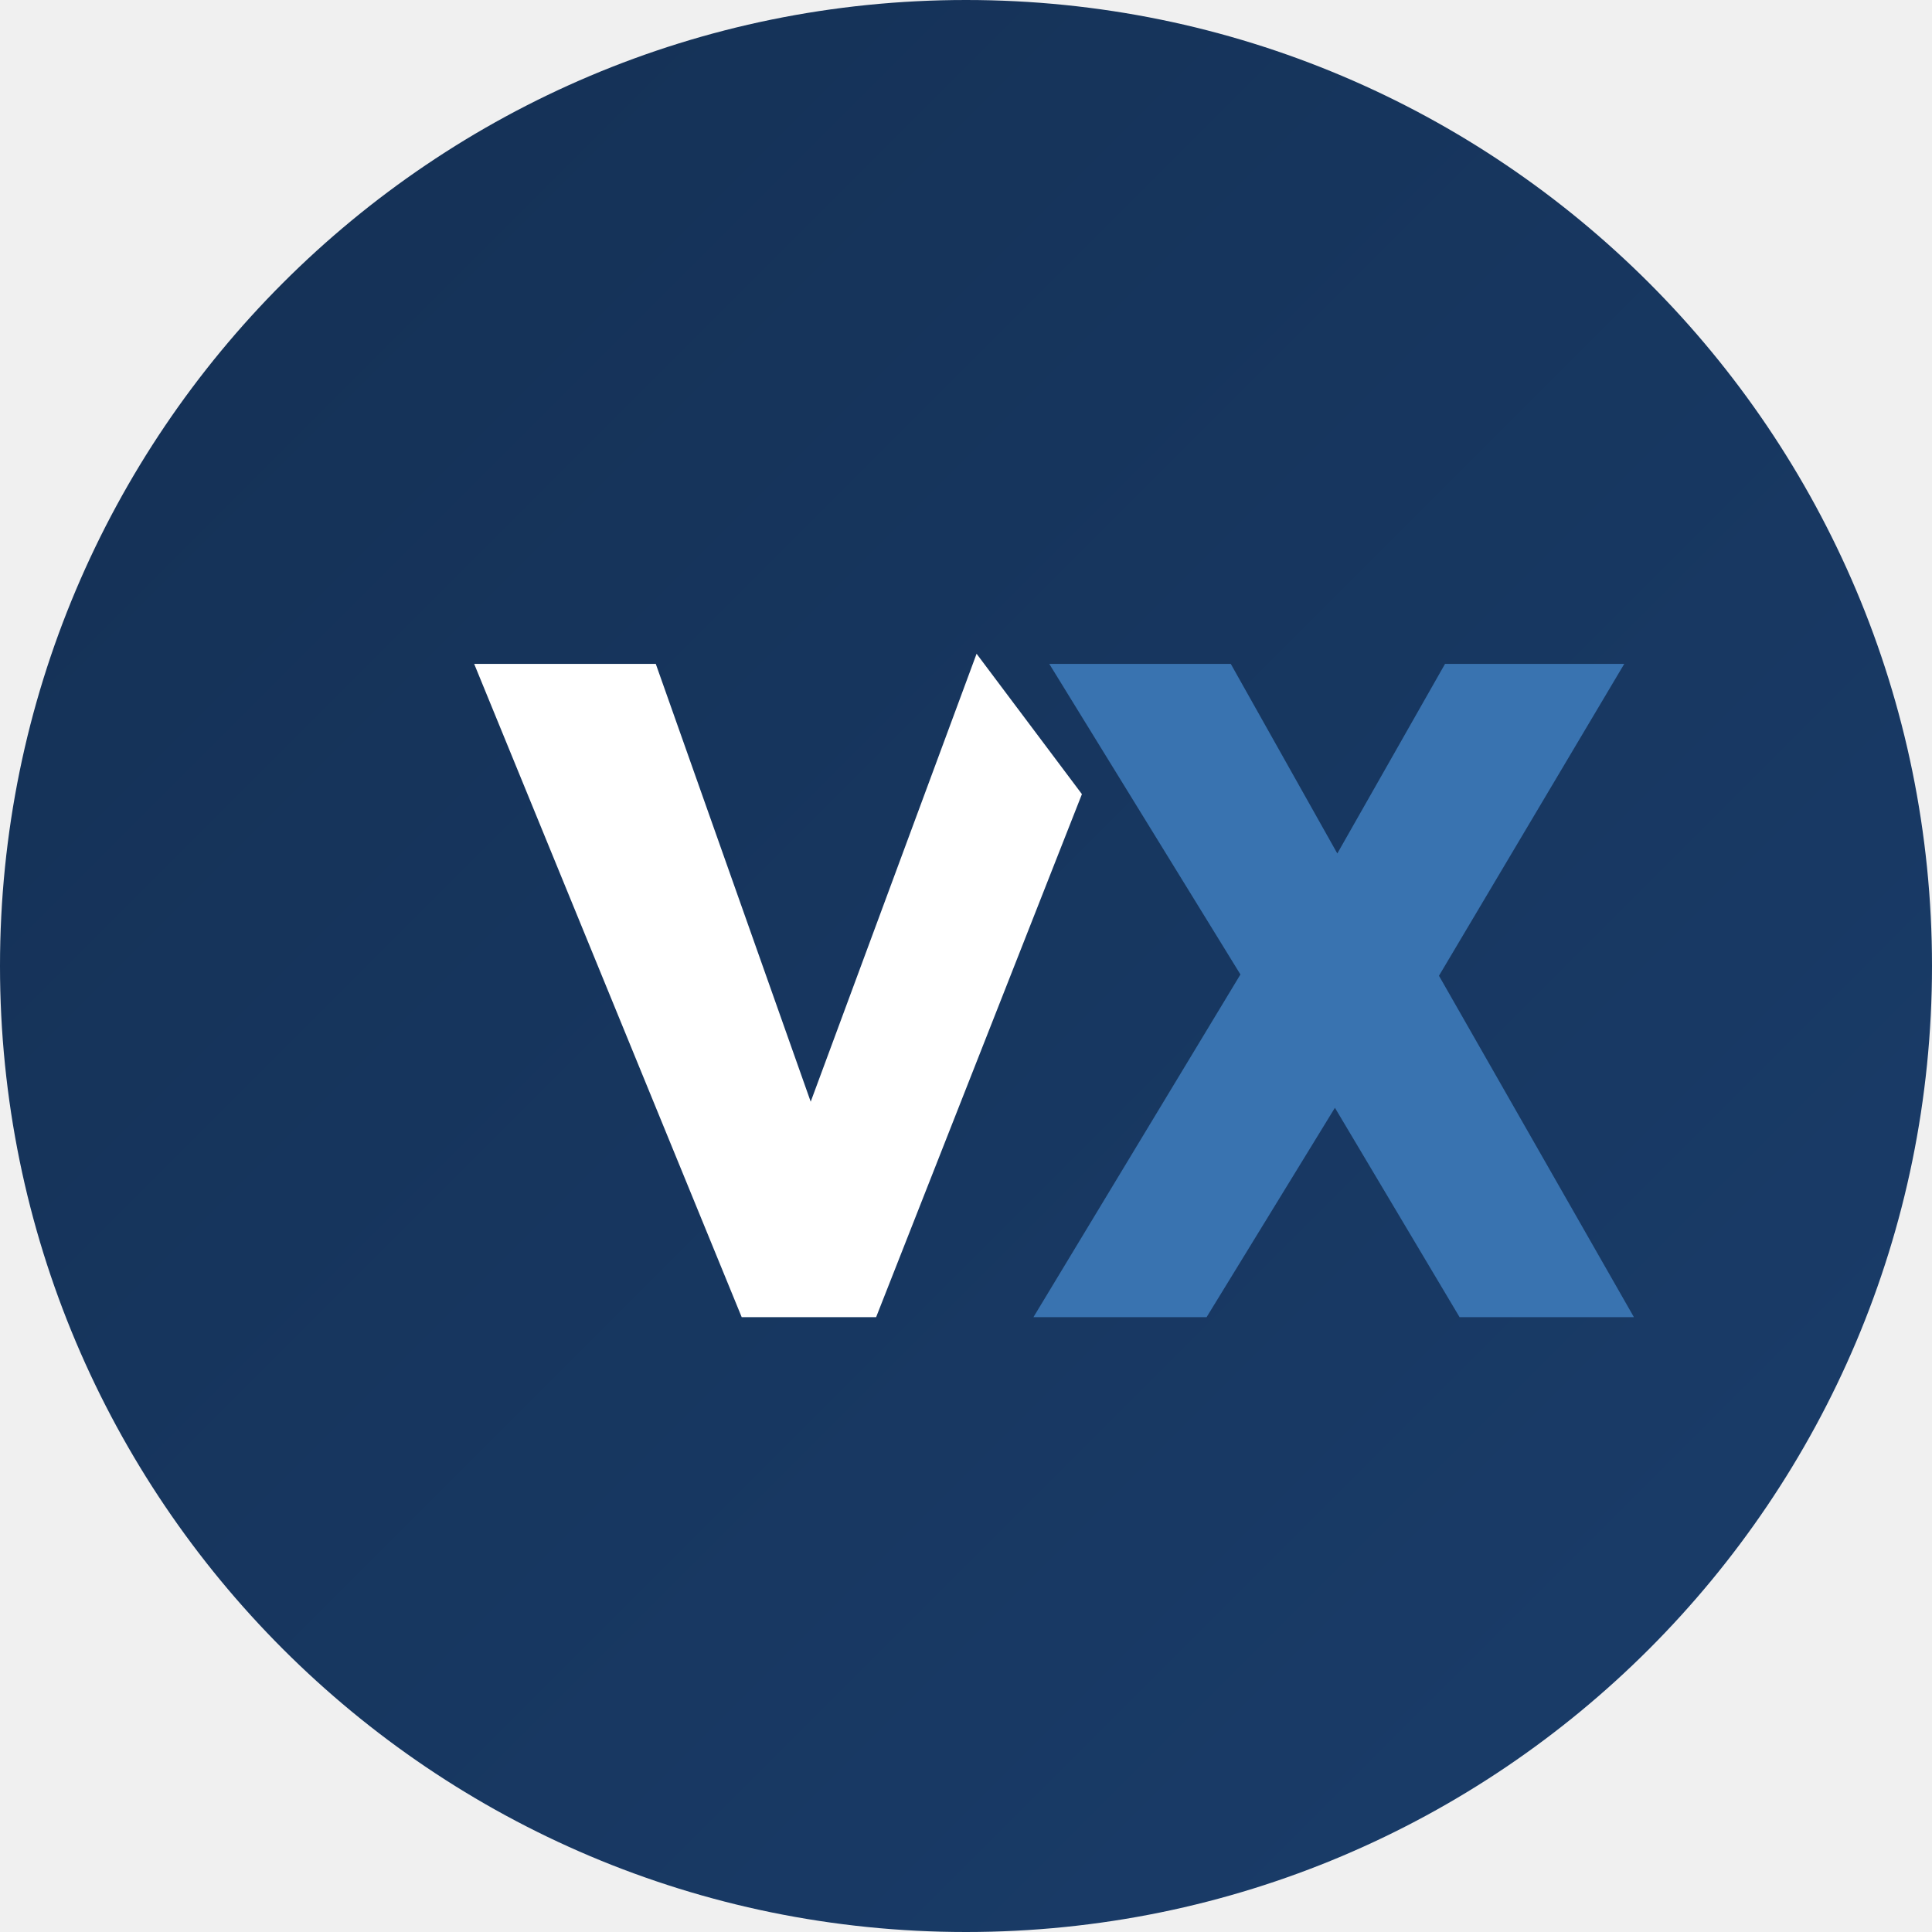
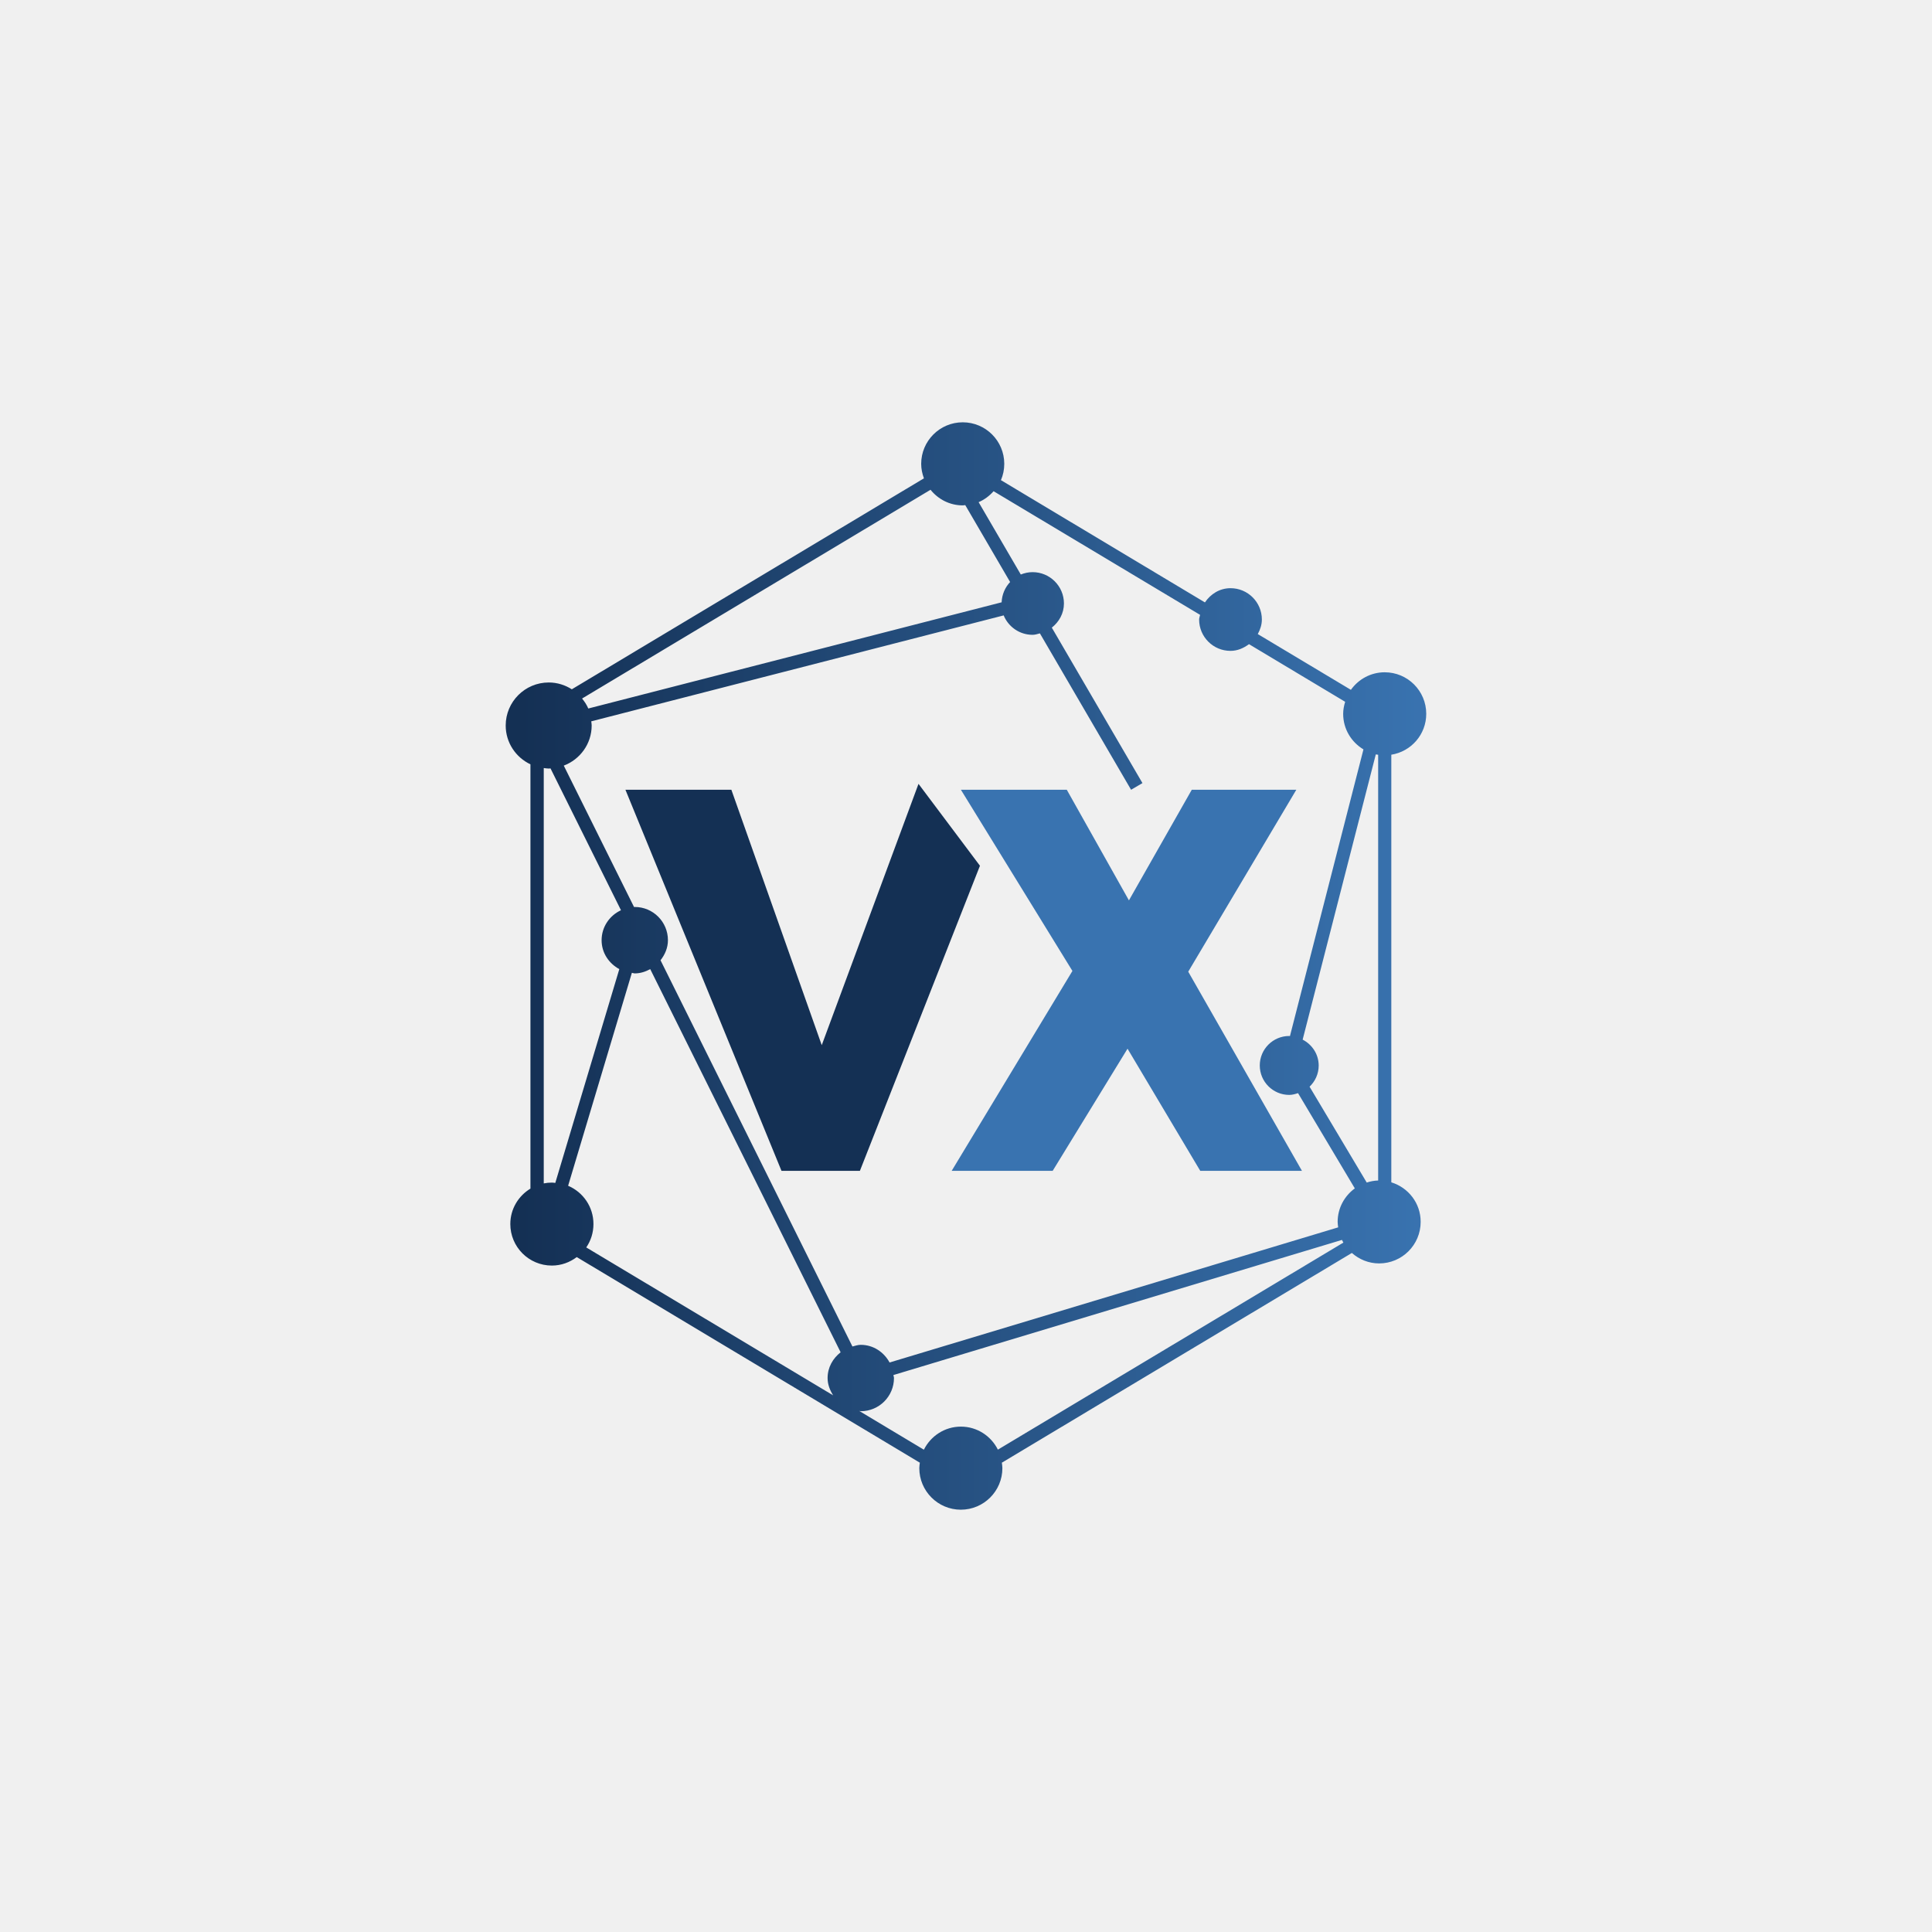
- <svg xmlns="http://www.w3.org/2000/svg" viewBox="90 80 180 210" width="512" height="512">
-   <defs>
-     <linearGradient id="bg" x1="0%" y1="0%" x2="100%" y2="100%">
-       <stop offset="0%" style="stop-color:#143054" />
-       <stop offset="100%" style="stop-color:#1a3d6b" />
+ <svg xmlns="http://www.w3.org/2000/svg" version="1.1" id="Layer_1" x="0px" y="0px" viewBox="0 0 360 360" style="enable-background:new 0 0 360 360;" xml:space="preserve">
+   <style type="text/css">
+ 	.st0{fill:url(#SVGID_1_);}
+ 	.st1{fill:#143054;}
+ 	.st2{fill:#3973B0;}
+ 	.st3{fill:#FFFFFF;}
+ 	.st4{fill:url(#SVGID_00000029757501003922454070000000617428461171124608_);}
+ 	.st5{fill:url(#SVGID_00000155857793111498133990000010981348486637768578_);}
+ 	.st6{fill:url(#SVGID_00000183927804065896624080000014494909308691552697_);}
+ 	.st7{fill:url(#SVGID_00000136404114887311947930000017539234560387064972_);}
+ 	.st8{fill:url(#SVGID_00000154425134118723758630000011644224084086907785_);}
+ 	.st9{fill:url(#SVGID_00000088813436131995041640000012680366912671881652_);}
+ 	.st10{fill:url(#SVGID_00000139995957108964531000000013206524551177956003_);}
+ 	.st11{fill:url(#SVGID_00000106121641755727673780000002338580711397784757_);}
+ </style>
+   <g>
+     <linearGradient id="SVGID_1_" gradientUnits="userSpaceOnUse" x1="94.24" y1="180" x2="265.76" y2="180">
+       <stop offset="0.017" style="stop-color:#143054" />
+       <stop offset="1" style="stop-color:#3973B0" />
    </linearGradient>
-   </defs>
-   <circle cx="180" cy="185" r="105" fill="url(#bg)" />
-   <polygon fill="#FFFFFF" points="136.28,147.16 116.54,147.16 145.62,218.17 160.23,218.17 182.6,161.32 171.15,146.06 153.12,194.75" transform="translate(10,5)" />
-   <polygon fill="#3973B0" points="179.05,147.16 198.78,147.16 210.36,167.77 222.07,147.16 241.55,147.16 221.41,181.06 242.6,218.17 223.65,218.17 210.1,195.41 196.15,218.17 177.33,218.17 199.83,180.92" transform="translate(10,5)" />
+     <path class="st0" d="M259.25,220.31v-79.68c3.69-0.59,6.51-3.76,6.51-7.62c0-4.27-3.46-7.74-7.74-7.74c-2.6,0-4.9,1.3-6.3,3.27   l-17.35-10.39c0.44-0.82,0.76-1.72,0.76-2.71c0-3.23-2.62-5.84-5.84-5.84c-2.02,0-3.72,1.09-4.77,2.65l-38.01-22.78   c0.4-0.93,0.62-1.96,0.62-3.04c0-4.27-3.46-7.74-7.74-7.74c-4.27,0-7.74,3.47-7.74,7.74c0,0.95,0.2,1.85,0.51,2.7l-65.61,39.31   c-1.24-0.79-2.71-1.27-4.3-1.27c-4.43,0-8.02,3.59-8.02,8.02c0,3.21,1.9,5.95,4.61,7.23v79.06c-2.24,1.36-3.75,3.79-3.75,6.6   c0,4.27,3.46,7.74,7.74,7.74c1.75,0,3.34-0.6,4.64-1.58l63.93,38.31c-0.04,0.34-0.1,0.67-0.1,1.02c0,4.27,3.47,7.74,7.74,7.74   c4.27,0,7.74-3.47,7.74-7.74c0-0.35-0.06-0.68-0.1-1.02l65.22-39.08c1.36,1.2,3.13,1.95,5.08,1.95c4.27,0,7.74-3.46,7.74-7.74   C264.73,224.19,262.41,221.28,259.25,220.31z M242.73,193.72l13.63-53.15c0.14,0.03,0.29,0.04,0.44,0.07v79.33   c-0.75,0.02-1.46,0.16-2.13,0.38l-10.65-17.86c1.04-1,1.7-2.39,1.7-3.95C245.71,196.41,244.48,194.63,242.73,193.72z    M223.62,114.57c-0.05,0.29-0.18,0.56-0.18,0.87c0,3.23,2.62,5.84,5.84,5.84c1.32,0,2.47-0.52,3.45-1.25l17.92,10.74   c-0.22,0.72-0.37,1.46-0.37,2.25c0,2.82,1.52,5.26,3.78,6.62l-13.7,53.43c-0.05,0-0.09-0.03-0.13-0.03c-3.03,0-5.49,2.46-5.49,5.49   c0,3.03,2.46,5.49,5.49,5.49c0.58,0,1.12-0.16,1.64-0.33l10.58,17.75c-1.93,1.41-3.2,3.67-3.2,6.24c0,0.35,0.06,0.68,0.1,1.02   l-83.59,25.18c-1.05-1.93-3.02-3.29-5.37-3.29c-0.55,0-1.04,0.18-1.55,0.31l-35.76-71.97c0.82-1.05,1.38-2.31,1.38-3.74   c0-3.42-2.77-6.19-6.19-6.19c-0.04,0-0.08,0.02-0.12,0.02l-13.1-26.36c3.03-1.14,5.2-4.05,5.2-7.48c0-0.26-0.05-0.51-0.08-0.77   l76.85-19.74c0.87,2.12,2.95,3.62,5.39,3.62c0.48,0,0.91-0.16,1.36-0.27l16.99,29.14l2.12-1.24l-16.89-28.97   c1.35-1.07,2.26-2.65,2.26-4.5c0-3.23-2.62-5.84-5.84-5.84c-0.78,0-1.52,0.17-2.2,0.44l-7.86-13.48c1.08-0.46,2.02-1.17,2.79-2.04   L223.62,114.57z M105.86,220.95l11.88-39.68c0.19,0.02,0.35,0.11,0.54,0.11c1.06,0,2.01-0.33,2.88-0.8l35.48,71.4   c-1.45,1.13-2.43,2.82-2.43,4.8c0,1.21,0.44,2.27,1.03,3.22l-46-27.56c0.85-1.24,1.34-2.74,1.34-4.35   C110.59,224.88,108.64,222.13,105.86,220.95z M179.39,94.17c0.16,0,0.31-0.04,0.47-0.05l8.36,14.33c-0.94,1-1.52,2.32-1.58,3.78   l-77.02,19.79c-0.29-0.68-0.7-1.3-1.16-1.86l64.93-38.9C174.81,93.02,176.95,94.17,179.39,94.17z M101.31,143.11   c0.31,0.04,0.62,0.1,0.95,0.1c0.11,0,0.21-0.03,0.32-0.03l13.13,26.43c-2.12,0.98-3.61,3.1-3.61,5.59c0,2.35,1.36,4.33,3.3,5.38   l-11.93,39.84c-0.21-0.02-0.41-0.06-0.62-0.06c-0.53,0-1.04,0.05-1.53,0.15V143.11z M179.05,265.83c-3.03,0-5.63,1.76-6.9,4.3   l-12.06-7.23c0.11,0.01,0.2,0.06,0.3,0.06c3.42,0,6.19-2.77,6.19-6.19c0-0.19-0.09-0.36-0.11-0.55l83.58-25.18   c0.08,0.17,0.18,0.34,0.27,0.5l-64.38,38.58C184.68,267.59,182.08,265.83,179.05,265.83z" />
+     <polygon class="st1" points="136.28,147.16 116.54,147.16 145.62,218.17 160.23,218.17 182.6,161.32 171.15,146.06 153.12,194.75     " />
+     <polygon class="st2" points="179.05,147.16 198.78,147.16 210.36,167.77 222.07,147.16 241.55,147.16 221.41,181.06 242.6,218.17    223.65,218.17 210.1,195.41 196.15,218.17 177.33,218.17 199.83,180.92  " />
+   </g>
</svg>
